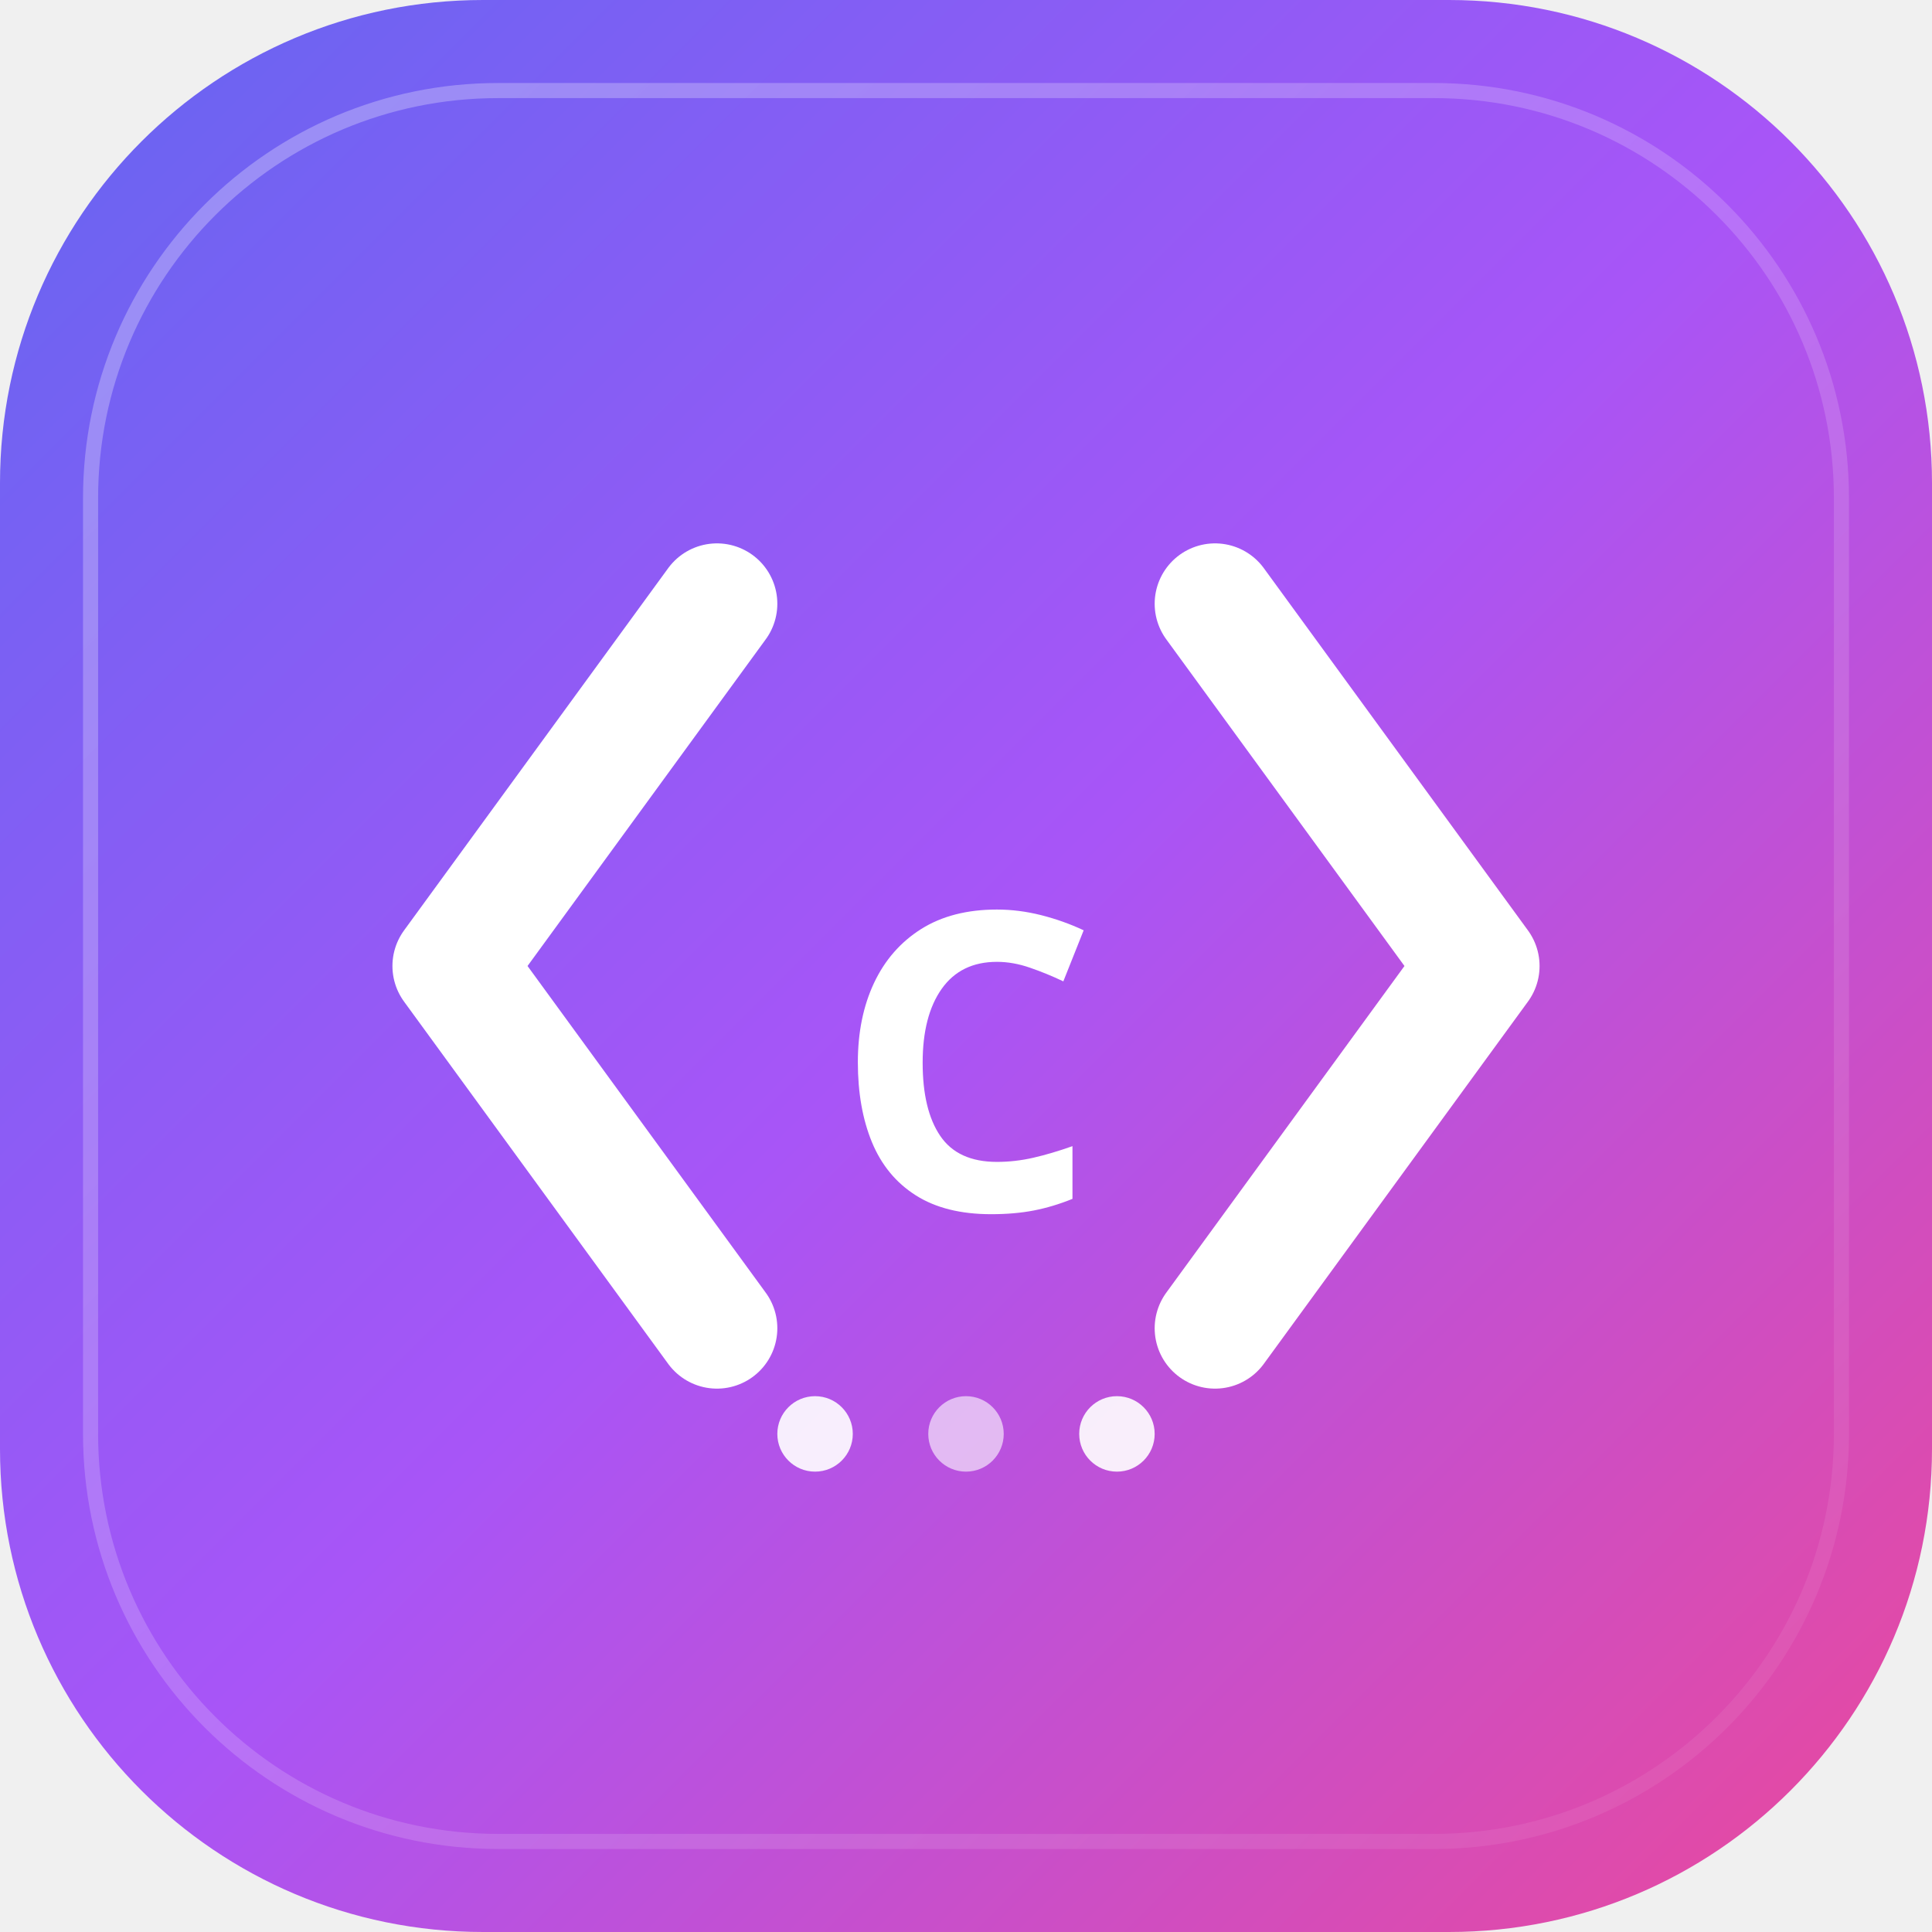
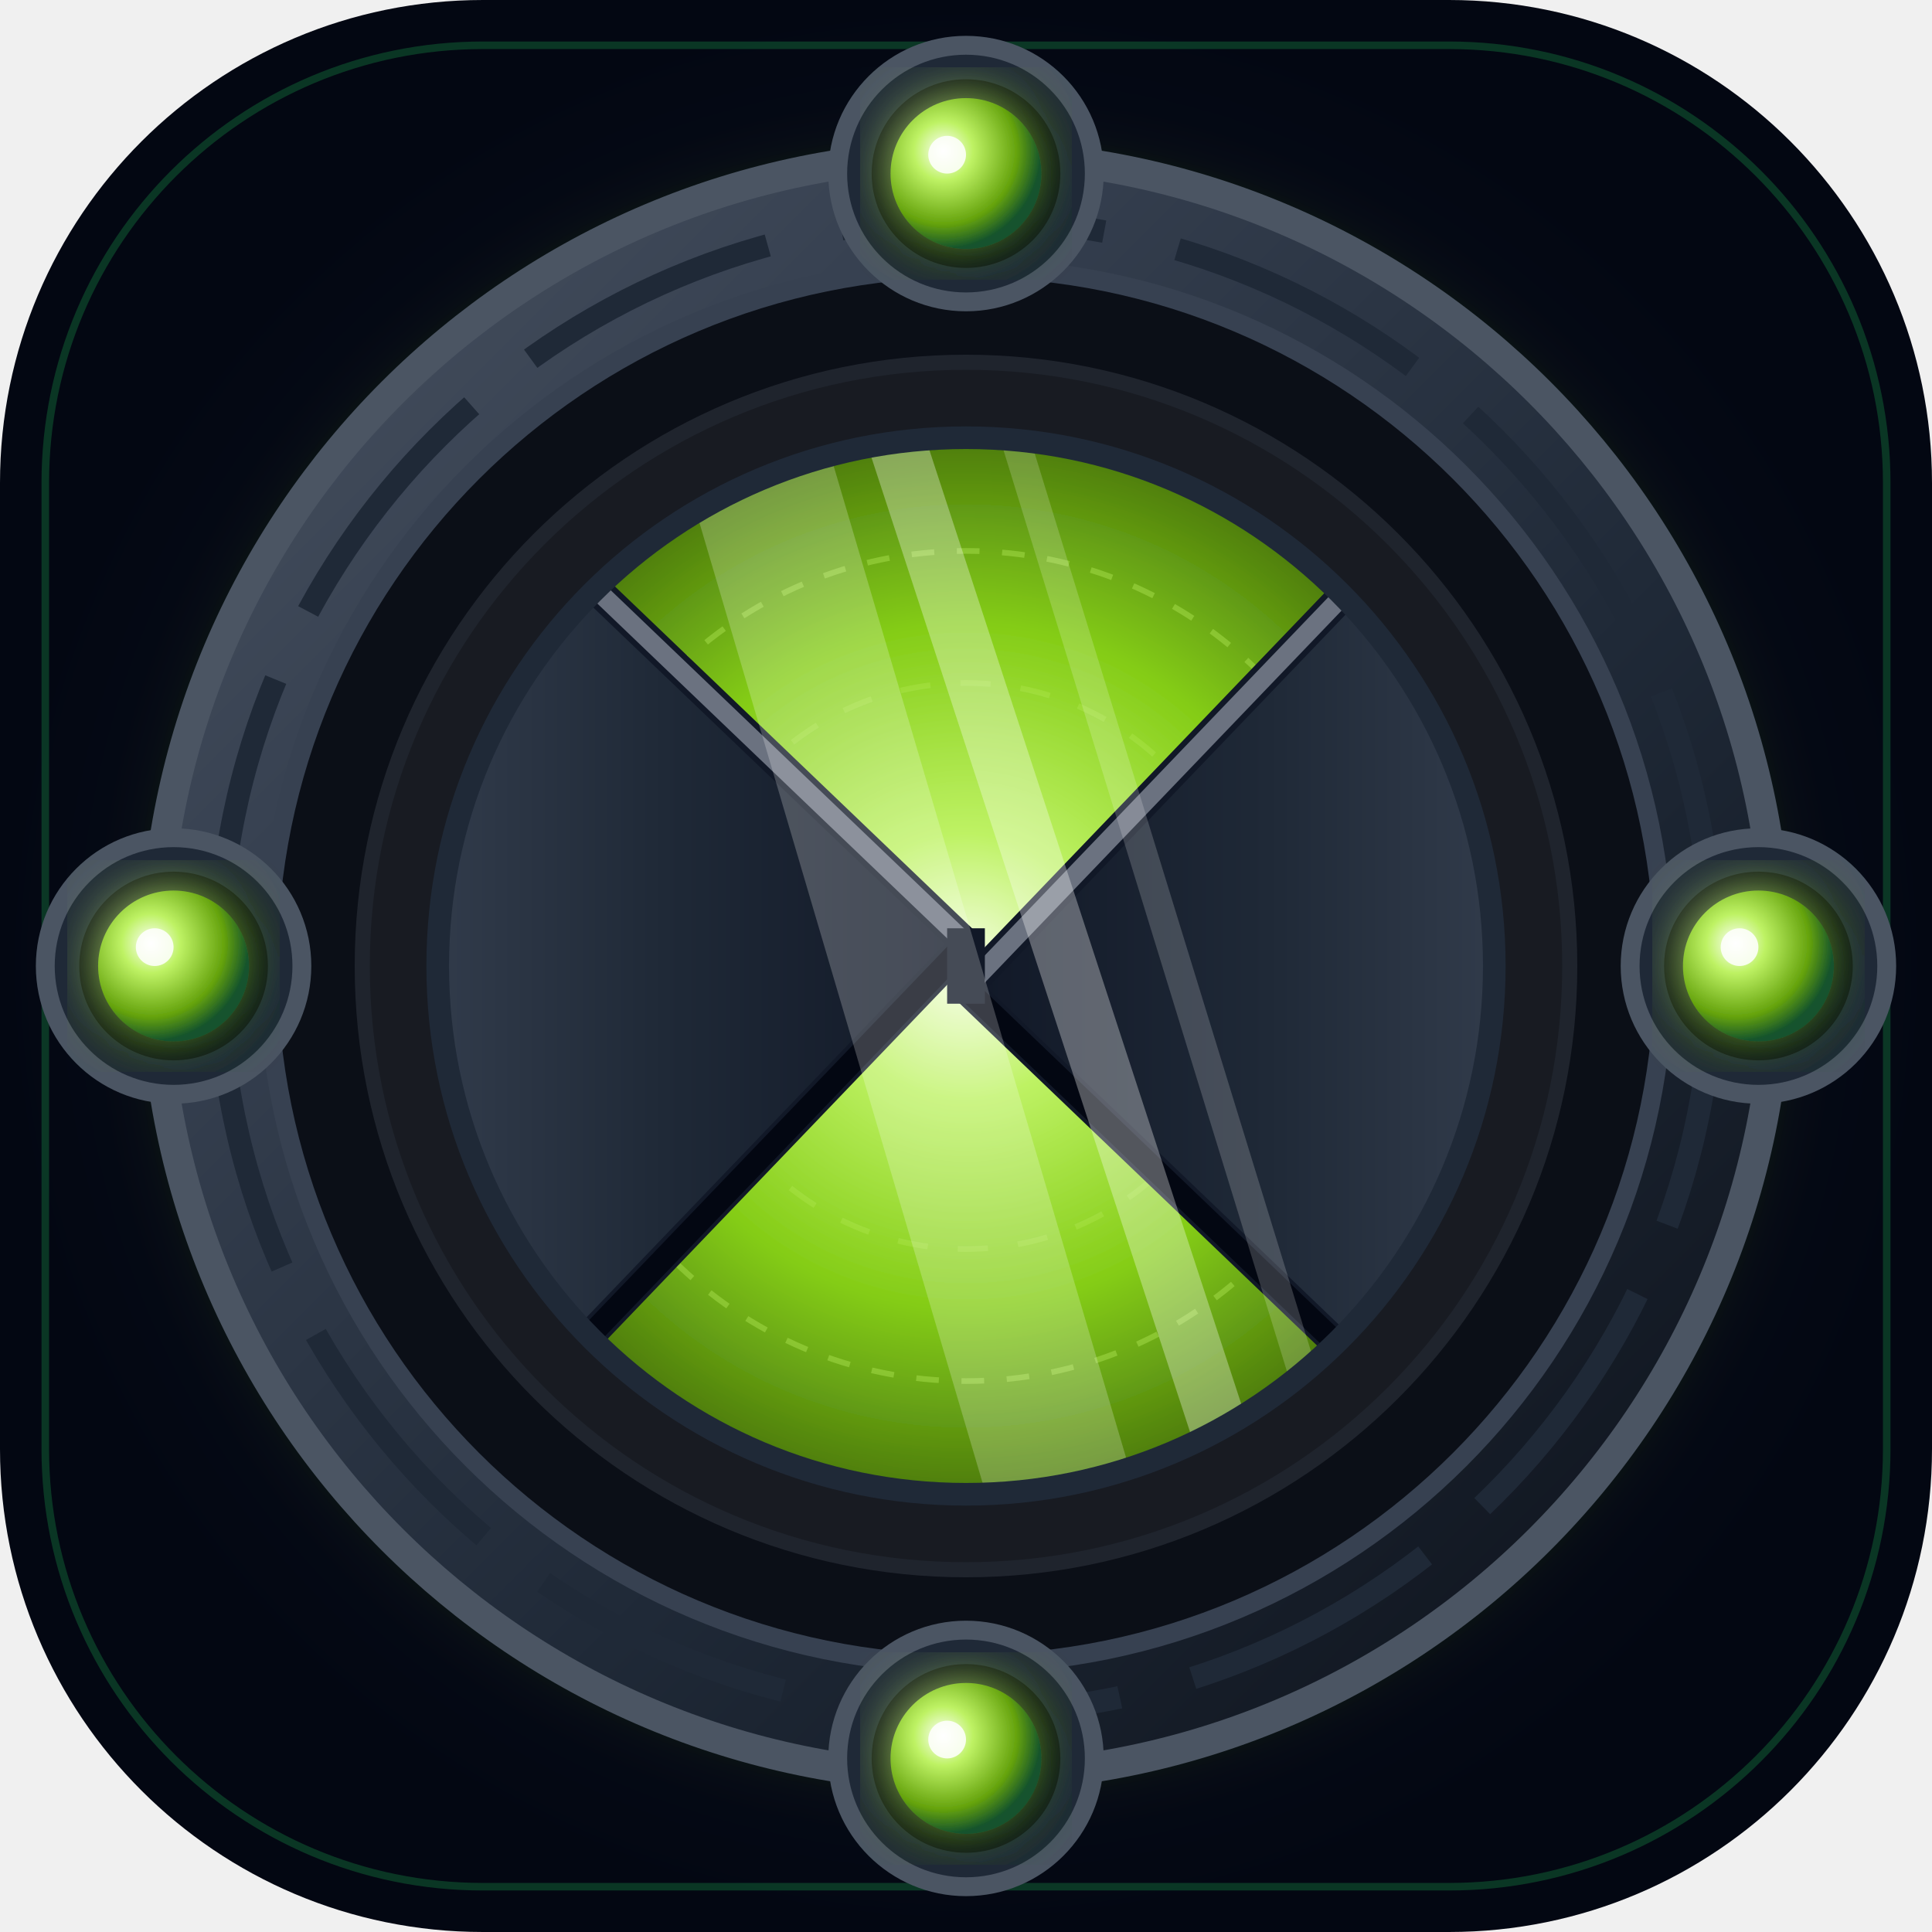
<svg xmlns="http://www.w3.org/2000/svg" viewBox="0 0 512 512" width="512" height="512">
  <defs>
-     <linearGradient id="bcaGrad" x1="0%" y1="0%" x2="100%" y2="100%">
-       <stop offset="0%" stop-color="#6366f1" />
-       <stop offset="50%" stop-color="#a855f7" />
-       <stop offset="100%" stop-color="#ec4899" />
+     <radialGradient id="bgGrad" cx="50%" cy="50%" r="50%">
+       <stop offset="0%" stop-color="#111827" />
+       <stop offset="100%" stop-color="#030712" />
+     </radialGradient>
+     <linearGradient id="omniBezel" x1="0%" y1="0%" x2="100%" y2="100%">
+       <stop offset="0%" stop-color="#4B5563" />
+       <stop offset="25%" stop-color="#374151" />
+       <stop offset="60%" stop-color="#1F2937" />
+       <stop offset="100%" stop-color="#0B0F17" />
    </linearGradient>
-     <linearGradient id="glowGrad" x1="0%" y1="0%" x2="100%" y2="100%">
-       <stop offset="0%" stop-color="#ffffff" stop-opacity="0.3" />
-       <stop offset="100%" stop-color="#ffffff" stop-opacity="0.05" />
+     <radialGradient id="greenCore" cx="50%" cy="50%" r="50%">
+       <stop offset="0%" stop-color="#F7FEE7" />
+       <stop offset="25%" stop-color="#BEF264" />
+       <stop offset="65%" stop-color="#84CC16" />
+       <stop offset="100%" stop-color="#4D7C0F" />
+     </radialGradient>
+     <radialGradient id="nodeGlow" cx="35%" cy="35%" r="65%">
+       <stop offset="0%" stop-color="#FFFFFF" />
+       <stop offset="30%" stop-color="#BEF264" />
+       <stop offset="75%" stop-color="#65A30D" />
+       <stop offset="100%" stop-color="#14532D" />
+     </radialGradient>
+     <linearGradient id="wedgeLeft" x1="0%" y1="0%" x2="100%" y2="0%">
+       <stop offset="0%" stop-color="#374151" />
+       <stop offset="50%" stop-color="#1F2937" />
+       <stop offset="100%" stop-color="#111827" />
    </linearGradient>
+     <linearGradient id="wedgeRight" x1="100%" y1="0%" x2="0%" y2="0%">
+       <stop offset="0%" stop-color="#374151" />
+       <stop offset="50%" stop-color="#1F2937" />
+       <stop offset="100%" stop-color="#111827" />
+     </linearGradient>
+     <clipPath id="dialClip">
+       <circle cx="256" cy="256" r="140" />
+     </clipPath>
+     <filter id="neonGlow" x="-20%" y="-20%" width="140%" height="140%">
+       <feGaussianBlur stdDeviation="8" result="blur" />
+       <feMerge>
+         <feMergeNode in="blur" />
+         <feMergeNode in="SourceGraphic" />
+       </feMerge>
+     </filter>
  </defs>
-   <rect width="512" height="512" rx="128" fill="url(#bcaGrad)" />
-   <rect x="24" y="24" width="464" height="464" rx="108" fill="none" stroke="url(#glowGrad)" stroke-width="4" />
-   <path d="M190 160 L120 256 L190 352" fill="none" stroke="#ffffff" stroke-width="32" stroke-linecap="round" stroke-linejoin="round" />
-   <path d="M322 160 L392 256 L322 352" fill="none" stroke="#ffffff" stroke-width="32" stroke-linecap="round" stroke-linejoin="round" />
-   <text x="256" y="278" font-family="Plus Jakarta Sans, sans-serif" font-weight="800" font-size="110" fill="#ffffff" text-anchor="middle" dominant-baseline="central">C</text>
-   <circle cx="216" cy="380" r="10" fill="#ffffff" opacity="0.9" />
-   <circle cx="256" cy="380" r="10" fill="#ffffff" opacity="0.6" />
-   <circle cx="296" cy="380" r="10" fill="#ffffff" opacity="0.9" />
+   <rect width="512" height="512" rx="128" fill="url(#bgGrad)" />
+   <rect x="12" y="12" width="488" height="488" rx="116" fill="none" stroke="#22c55e" stroke-opacity="0.25" stroke-width="2" />
+   <circle cx="256" cy="256" r="215" fill="#84cc16" opacity="0.12" filter="url(#neonGlow)" />
+   <circle cx="256" cy="256" r="215" fill="url(#omniBezel)" stroke="#4B5563" stroke-width="8" />
+   <circle cx="256" cy="256" r="198" fill="none" stroke="#1F2937" stroke-width="6" stroke-dasharray="70 20" />
+   <circle cx="256" cy="256" r="185" fill="#0B0F17" stroke="#374151" stroke-width="5" />
+   <circle cx="256" cy="256" r="160" fill="#181B22" stroke="#1F242D" stroke-width="4" />
+   <g clip-path="url(#dialClip)">
+     <circle cx="256" cy="256" r="140" fill="url(#greenCore)" filter="url(#neonGlow)" />
+     <circle cx="256" cy="256" r="110" fill="none" stroke="#bef264" stroke-width="1.5" stroke-opacity="0.35" stroke-dasharray="6 6" />
+     <circle cx="256" cy="256" r="75" fill="none" stroke="#bef264" stroke-width="1.5" stroke-opacity="0.25" stroke-dasharray="8 8" />
+     <path d="M 116 116 L 256 250 L 116 396 L 96 256 Z" fill="url(#wedgeLeft)" stroke="#111827" stroke-width="8" stroke-linejoin="round" />
+     <path d="M 116 116 L 256 250" stroke="#6B7280" stroke-width="5" stroke-linecap="round" />
+     <path d="M 256 250 L 116 396" stroke="#030712" stroke-width="6" stroke-linecap="round" />
+     <path d="M 396 116 L 256 262 L 396 396 L 416 256 Z" fill="url(#wedgeRight)" stroke="#111827" stroke-width="8" stroke-linejoin="round" />
+     <path d="M 396 116 L 256 262" stroke="#6B7280" stroke-width="5" stroke-linecap="round" />
+     <path d="M 256 262 L 396 396" stroke="#030712" stroke-width="6" stroke-linecap="round" />
+     <rect x="251" y="246" width="10" height="20" fill="#111827" />
+     <polygon points="174,100 214,100 306,412 266,412" fill="#FFFFFF" fill-opacity="0.22" />
+     <polygon points="224,100 240,100 342,412 326,412" fill="#FFFFFF" fill-opacity="0.32" />
+     <polygon points="260,100 268,100 364,412 356,412" fill="#FFFFFF" fill-opacity="0.18" />
+   </g>
+   <circle cx="256" cy="256" r="140" fill="none" stroke="#1F2937" stroke-width="6" />
+   <g>
+     <circle cx="256" cy="46" r="34" fill="#1F2937" stroke="#4B5563" stroke-width="5" />
+     <circle cx="256" cy="46" r="25" fill="#0B0F17" />
+     <circle cx="256" cy="46" r="20" fill="url(#nodeGlow)" filter="url(#neonGlow)" />
+     <circle cx="251" cy="41" r="5" fill="#FFFFFF" opacity="0.85" />
+   </g>
+   <g>
+     <circle cx="466" cy="256" r="34" fill="#1F2937" stroke="#4B5563" stroke-width="5" />
+     <circle cx="466" cy="256" r="25" fill="#0B0F17" />
+     <circle cx="466" cy="256" r="20" fill="url(#nodeGlow)" filter="url(#neonGlow)" />
+     <circle cx="461" cy="251" r="5" fill="#FFFFFF" opacity="0.85" />
+   </g>
+   <g>
+     <circle cx="256" cy="466" r="34" fill="#1F2937" stroke="#4B5563" stroke-width="5" />
+     <circle cx="256" cy="466" r="25" fill="#0B0F17" />
+     <circle cx="256" cy="466" r="20" fill="url(#nodeGlow)" filter="url(#neonGlow)" />
+     <circle cx="251" cy="461" r="5" fill="#FFFFFF" opacity="0.85" />
+   </g>
+   <g>
+     <circle cx="46" cy="256" r="34" fill="#1F2937" stroke="#4B5563" stroke-width="5" />
+     <circle cx="46" cy="256" r="25" fill="#0B0F17" />
+     <circle cx="46" cy="256" r="20" fill="url(#nodeGlow)" filter="url(#neonGlow)" />
+     <circle cx="41" cy="251" r="5" fill="#FFFFFF" opacity="0.85" />
+   </g>
</svg>
